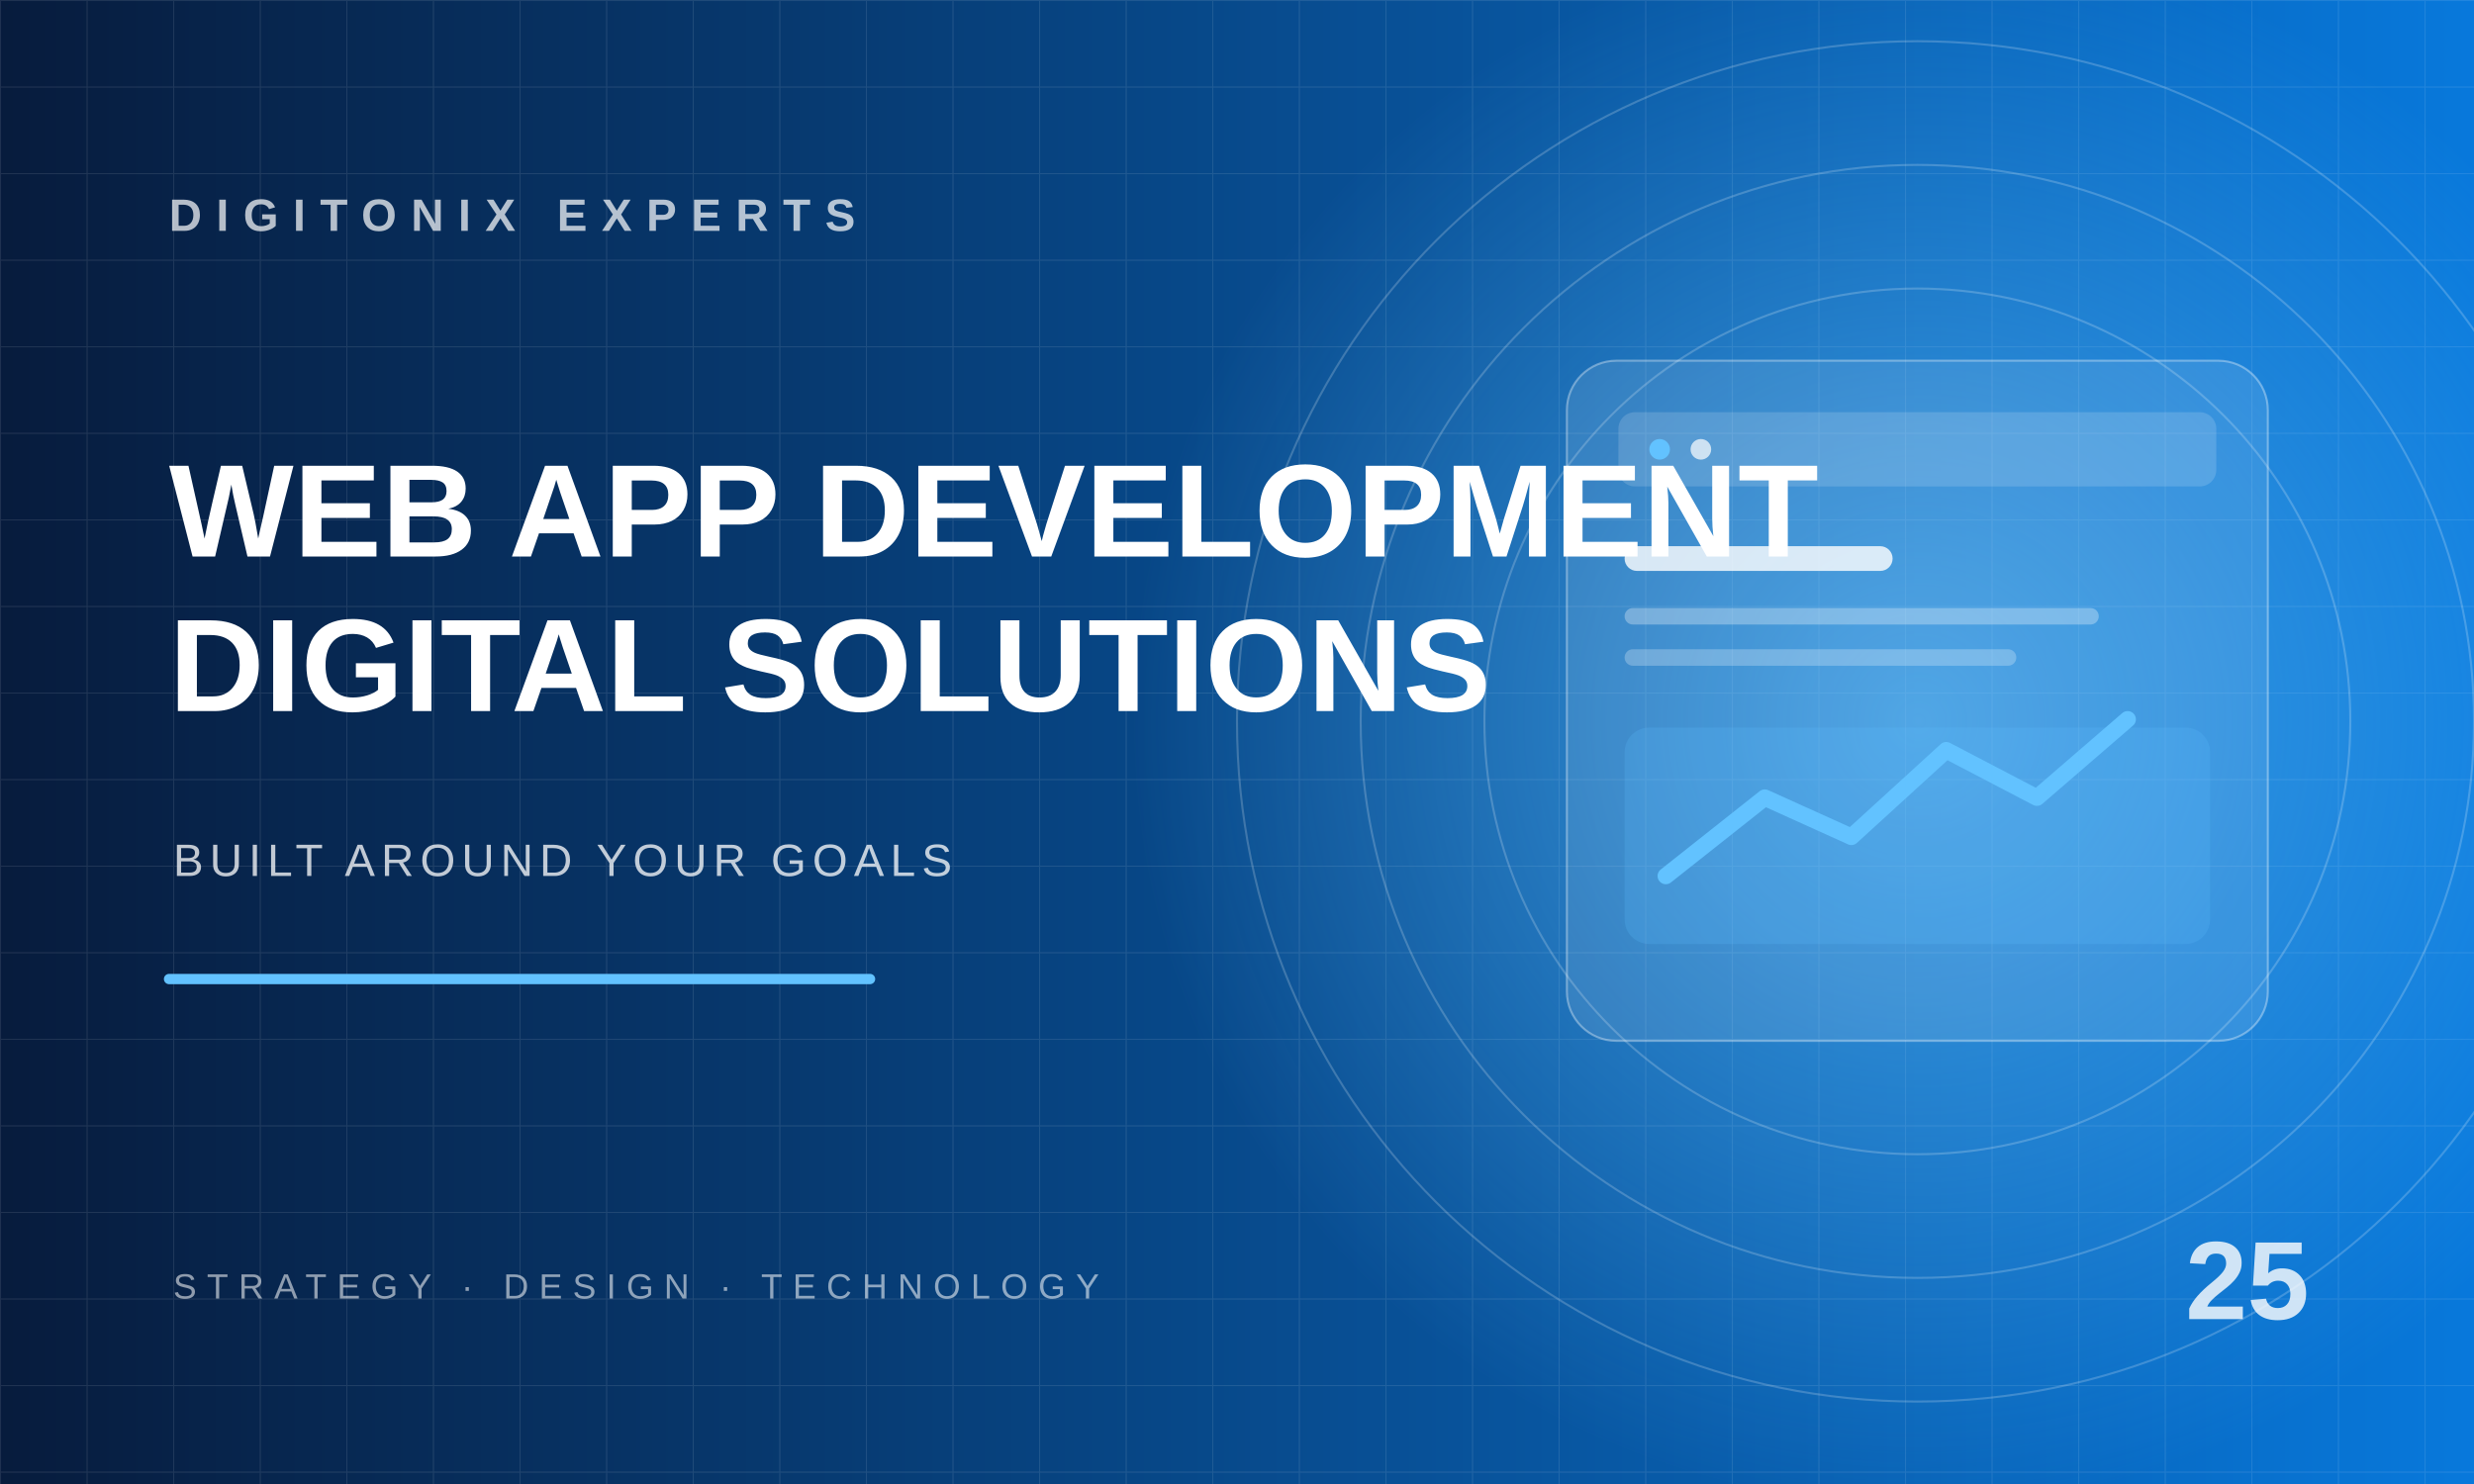
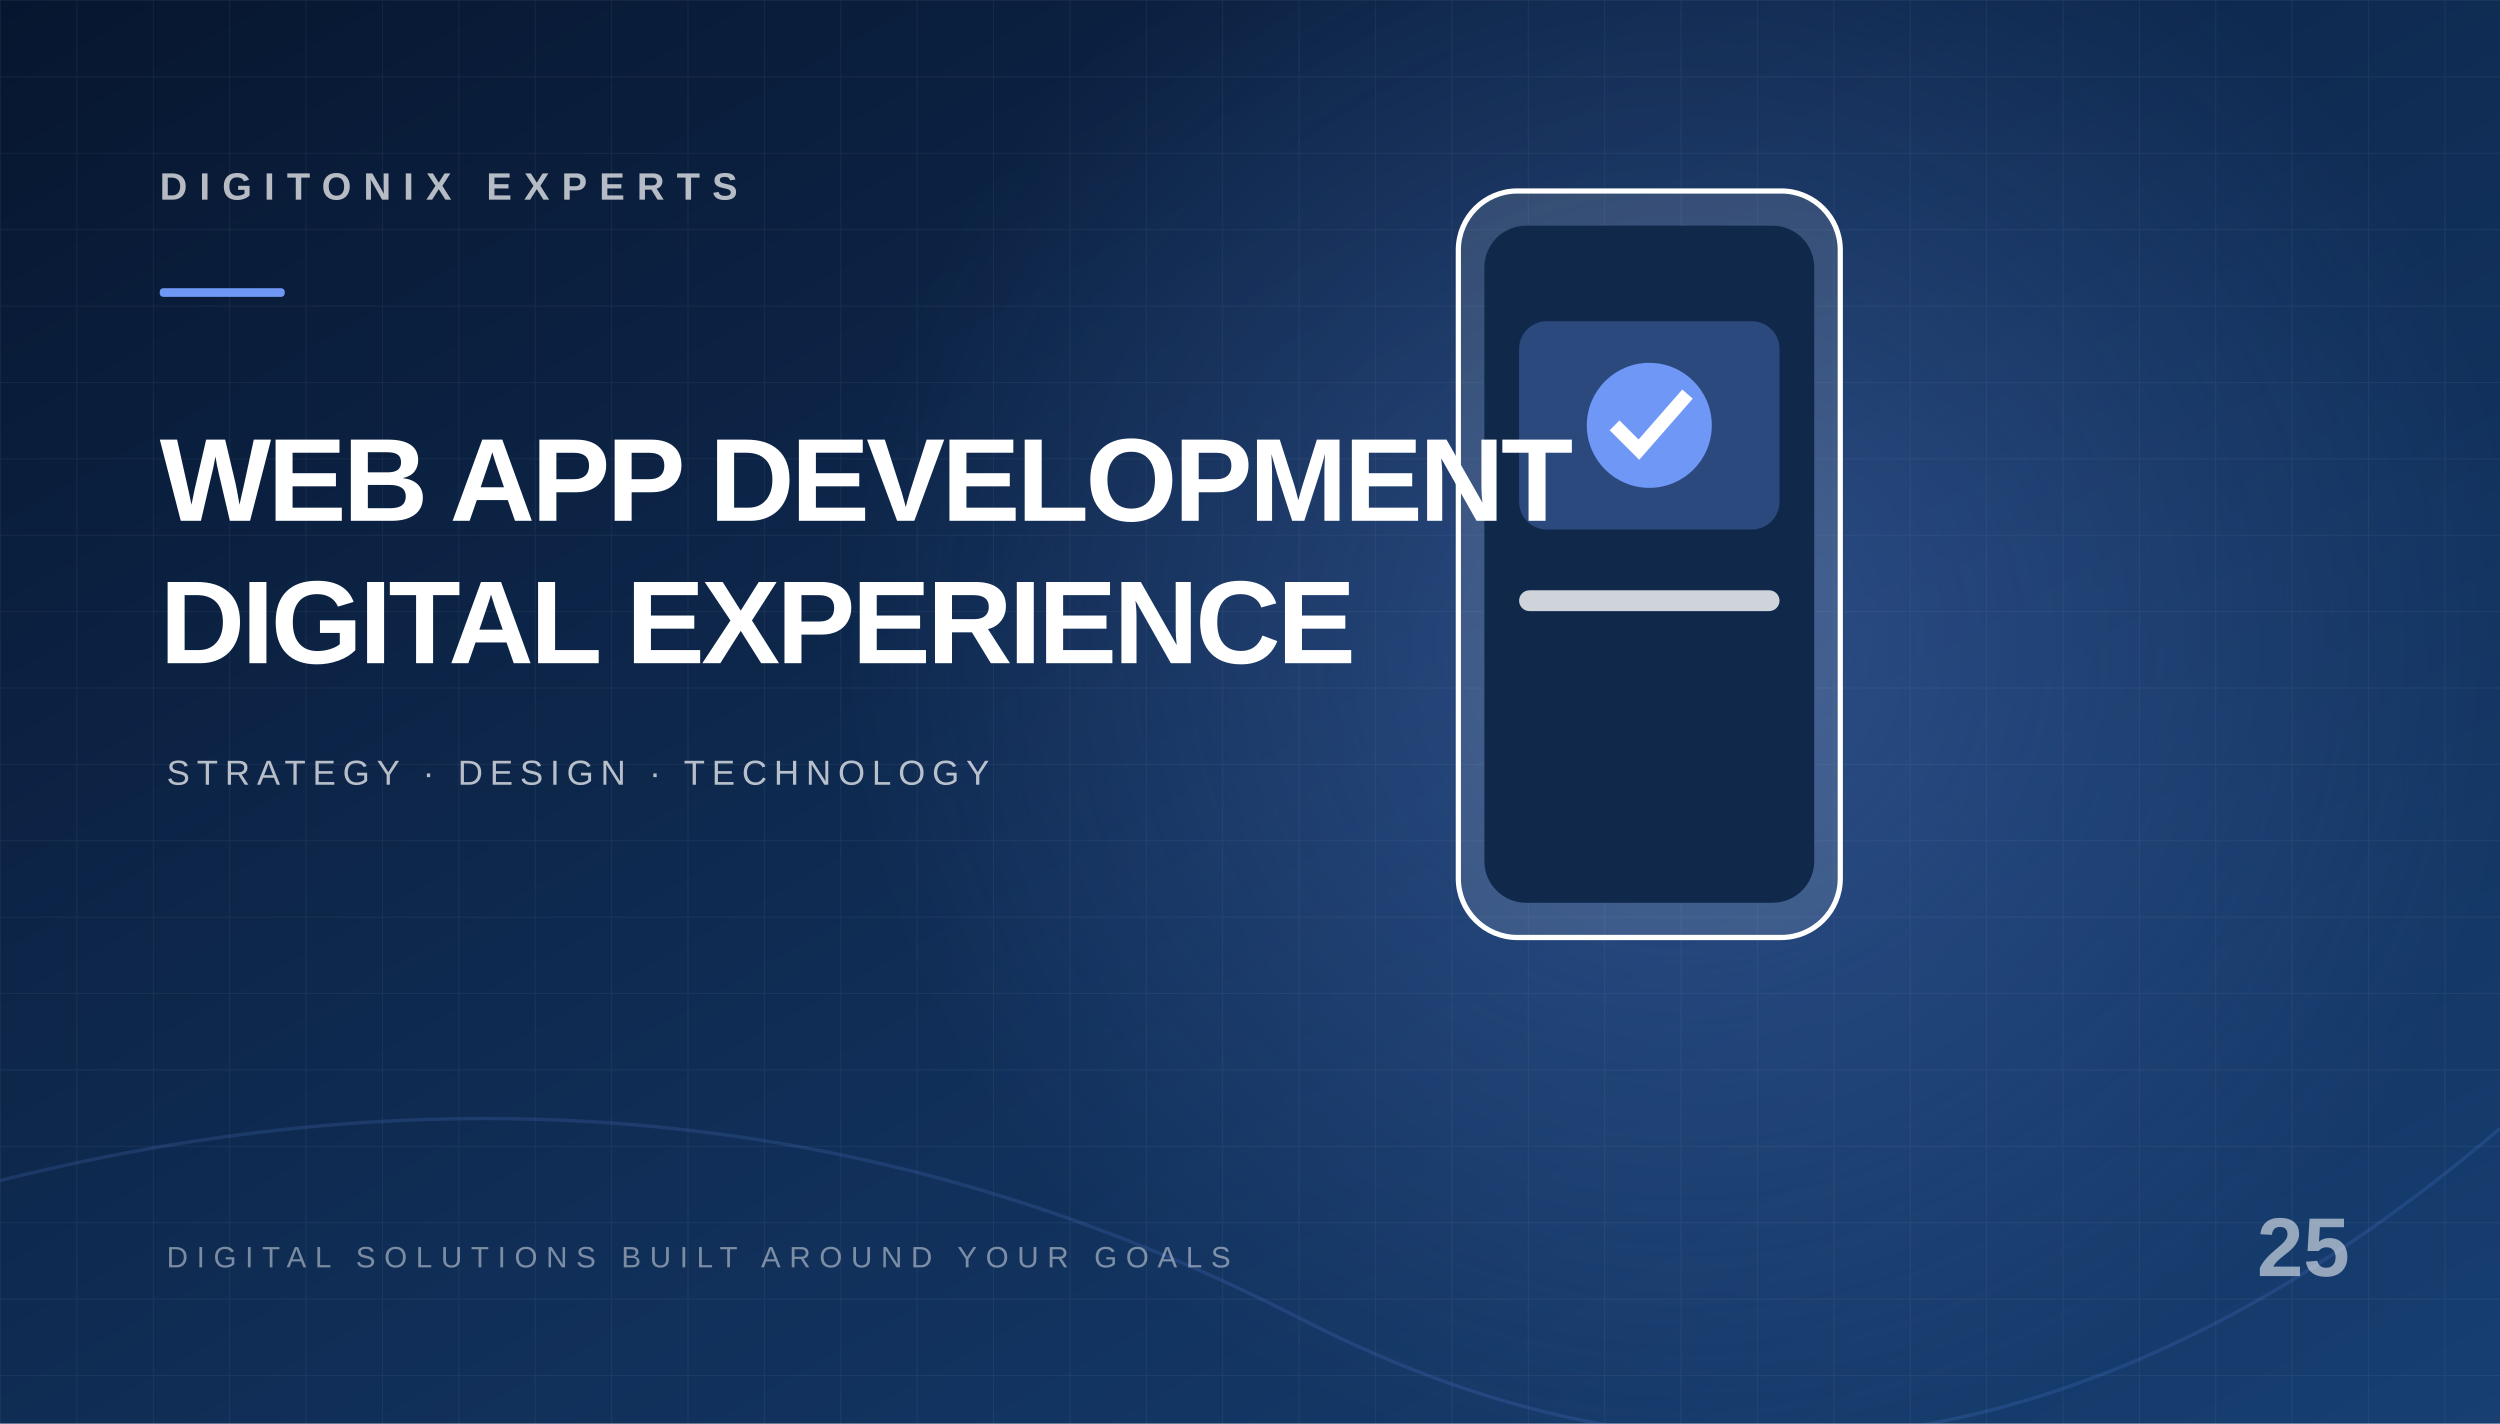
- <svg xmlns="http://www.w3.org/2000/svg" width="1200" height="720" viewBox="0 0 1200 720">
+ <svg xmlns="http://www.w3.org/2000/svg" width="1440" height="820" viewBox="0 0 1440 820">
  <defs>
-     <linearGradient id="g">
-       <stop stop-color="#071b3c" />
-       <stop offset="1" stop-color="#0879dc" />
+     <linearGradient id="bg" x1="0" y1="0" x2="1" y2="1">
+       <stop stop-color="#07162f" />
+       <stop offset=".55" stop-color="#102e57" />
+       <stop offset="1" stop-color="#173f72" />
    </linearGradient>
-     <radialGradient id="r">
-       <stop stop-color="#62c2ff" stop-opacity=".6" />
-       <stop offset="1" stop-color="#62c2ff" stop-opacity="0" />
+     <radialGradient id="glow">
+       <stop stop-color="hsl(222,88%,70%)" stop-opacity=".3" />
+       <stop offset="1" stop-color="hsl(222,88%,70%)" stop-opacity="0" />
    </radialGradient>
-     <pattern id="p" width="42" height="42" patternUnits="userSpaceOnUse">
-       <path d="M42 0H0V42" fill="none" stroke="#fff" stroke-opacity=".1" />
+     <pattern id="grid" width="44" height="44" patternUnits="userSpaceOnUse">
+       <path d="M44 0H0V44" fill="none" stroke="#fff" stroke-opacity=".055" />
    </pattern>
  </defs>
-   <rect width="1200" height="720" fill="url(#g)" />
-   <rect width="1200" height="720" fill="url(#p)" />
-   <circle cx="930" cy="350" r="380" fill="url(#r)" />
-   <g fill="none" stroke="#fff" stroke-opacity=".2">
-     <circle cx="930" cy="350" r="210" />
-     <circle cx="930" cy="350" r="270" />
-     <circle cx="930" cy="350" r="330" />
+   <rect width="1440" height="820" fill="url(#bg)" />
+   <rect width="1440" height="820" fill="url(#grid)" />
+   <circle cx="970" cy="370" r="480" fill="url(#glow)" />
+   <path d="M0 680Q400 580 750 760T1440 650" fill="none" stroke="hsl(222,88%,70%)" stroke-opacity=".15" stroke-width="2" />
+   <rect x="840" y="110" width="220" height="430" rx="34" fill="#fff" fill-opacity=".12" stroke="#fff" stroke-width="3" />
+   <rect x="855" y="130" width="190" height="390" rx="24" fill="#10284a" />
+   <rect x="875" y="185" width="150" height="120" rx="16" fill="hsl(222,88%,70%)" fill-opacity=".3" />
+   <circle cx="950" cy="245" r="36" fill="hsl(222,88%,70%)" />
+   <path d="M930 245l14 14 28-32" fill="none" stroke="#fff" stroke-width="8" />
+   <rect x="875" y="340" width="150" height="12" rx="6" fill="#fff" fill-opacity=".8" />
+   <g font-family="Arial,sans-serif" fill="#fff">
+     <text x="92" y="115" font-size="22" font-weight="700" letter-spacing="7" opacity=".7">DIGITONIX EXPERTS</text>
+     <rect x="92" y="166" width="72" height="5" rx="2" fill="hsl(222,88%,70%)" />
+     <text x="92" y="300" font-size="68" font-weight="800" letter-spacing="-2">WEB APP DEVELOPMENT</text>
+     <text x="92" y="382" font-size="68" font-weight="800" letter-spacing="-2">DIGITAL EXPERIENCE</text>
+     <text x="96" y="452" font-size="20" letter-spacing="4" opacity=".7">STRATEGY · DESIGN · TECHNOLOGY</text>
+     <text x="96" y="730" font-size="17" letter-spacing="5" opacity=".45">DIGITAL SOLUTIONS BUILT AROUND YOUR GOALS</text>
+     <text x="1300" y="735" font-size="48" font-weight="800" opacity=".55">25</text>
  </g>
-   <g transform="translate(760 175)">
-     <rect width="340" height="330" rx="24" fill="#fff" fill-opacity=".1" stroke="#fff" stroke-opacity=".35" />
-     <rect x="25" y="25" width="290" height="36" rx="8" fill="#fff" fill-opacity=".15" />
-     <circle cx="45" cy="43" r="5" fill="#62c2ff" />
-     <circle cx="65" cy="43" r="5" fill="#fff" fill-opacity=".7" />
-     <rect x="28" y="90" width="130" height="12" rx="6" fill="#fff" fill-opacity=".8" />
-     <rect x="28" y="120" width="230" height="8" rx="4" fill="#fff" fill-opacity=".3" />
-     <rect x="28" y="140" width="190" height="8" rx="4" fill="#fff" fill-opacity=".25" />
-     <rect x="28" y="178" width="284" height="105" rx="12" fill="#62c2ff" fill-opacity=".2" />
-     <path d="M48 250l48-38 42 19 46-42 44 23 44-38" fill="none" stroke="#62c2ff" stroke-width="8" stroke-linecap="round" stroke-linejoin="round" />
-   </g>
-   <g fill="#fff" font-family="Arial,sans-serif">
-     <text x="82" y="112" font-size="22" font-weight="700" letter-spacing="7" opacity=".7">DIGITONIX EXPERTS</text>
-     <text x="82" y="270" font-size="64" font-weight="800">WEB APP DEVELOPMENT</text>
-     <text x="82" y="345" font-size="64" font-weight="800">DIGITAL SOLUTIONS</text>
-     <text x="84" y="425" font-size="22" letter-spacing="3" opacity=".75">BUILT AROUND YOUR GOALS</text>
-     <text x="84" y="630" font-size="17" letter-spacing="5" opacity=".55">STRATEGY · DESIGN · TECHNOLOGY</text>
-     <text x="1060" y="640" font-size="54" font-weight="800" opacity=".8">25</text>
-   </g>
-   <path d="M82 475h340" stroke="#62c2ff" stroke-width="5" stroke-linecap="round" />
</svg>
